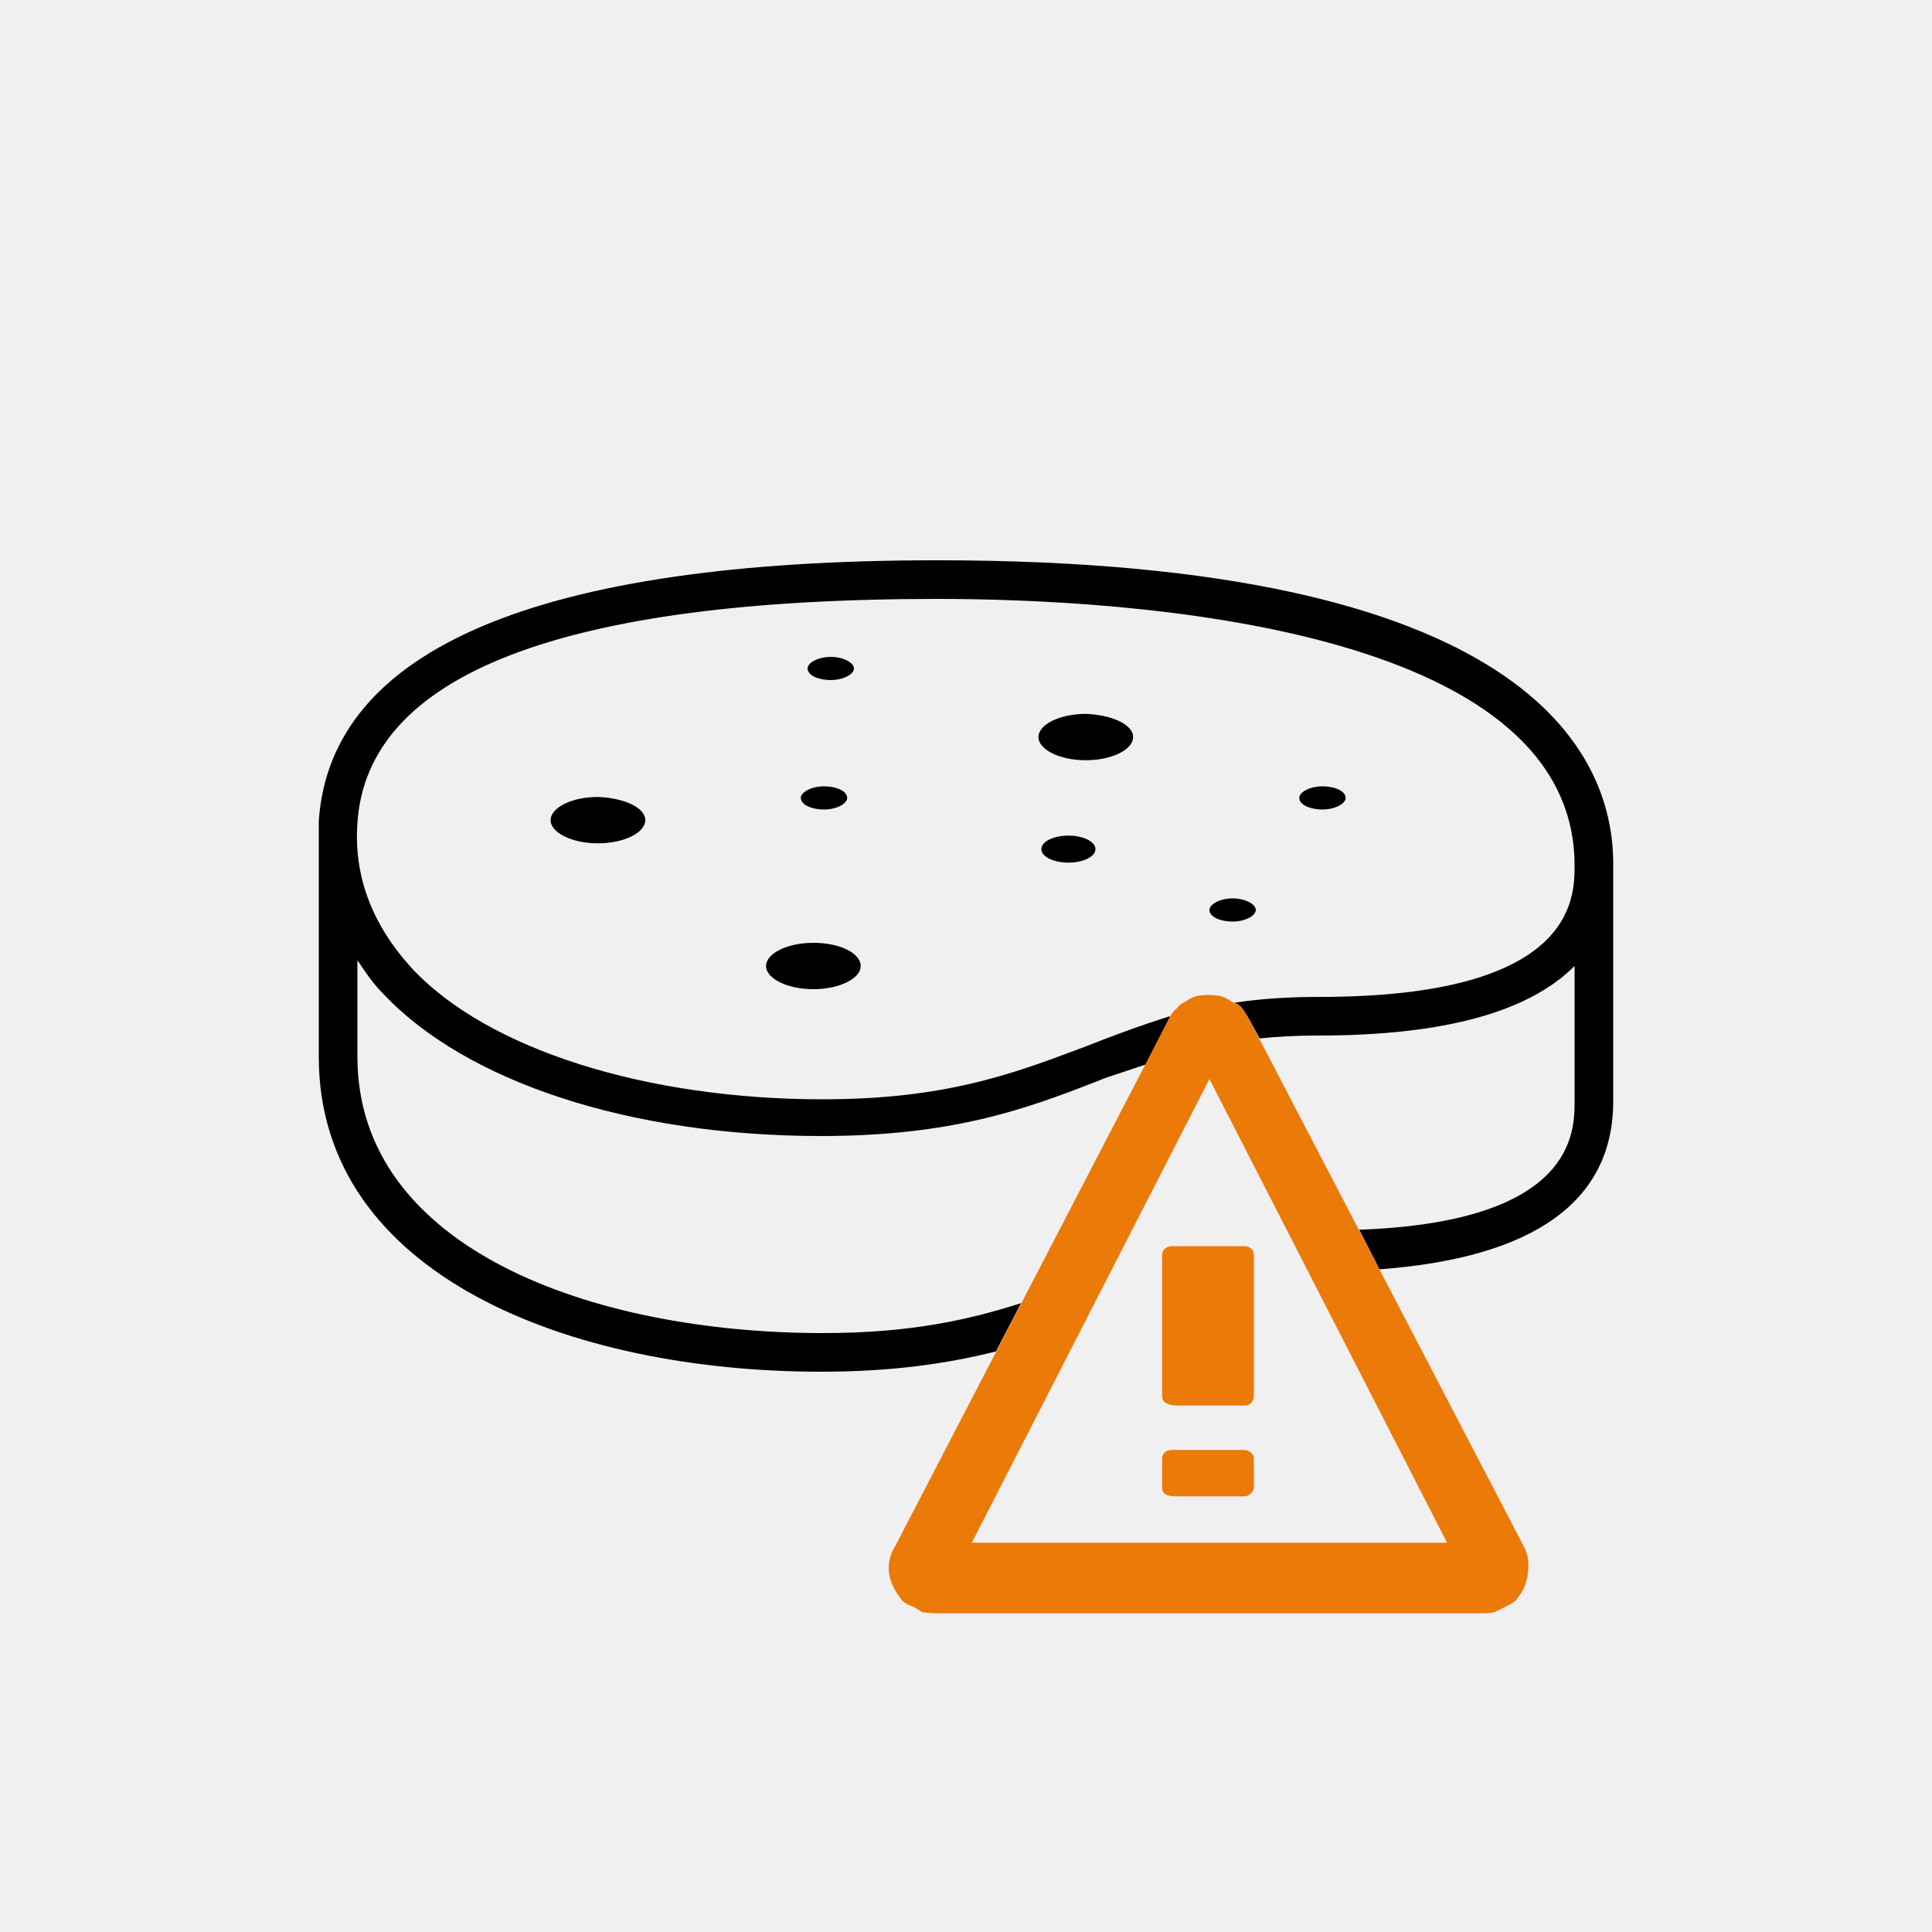
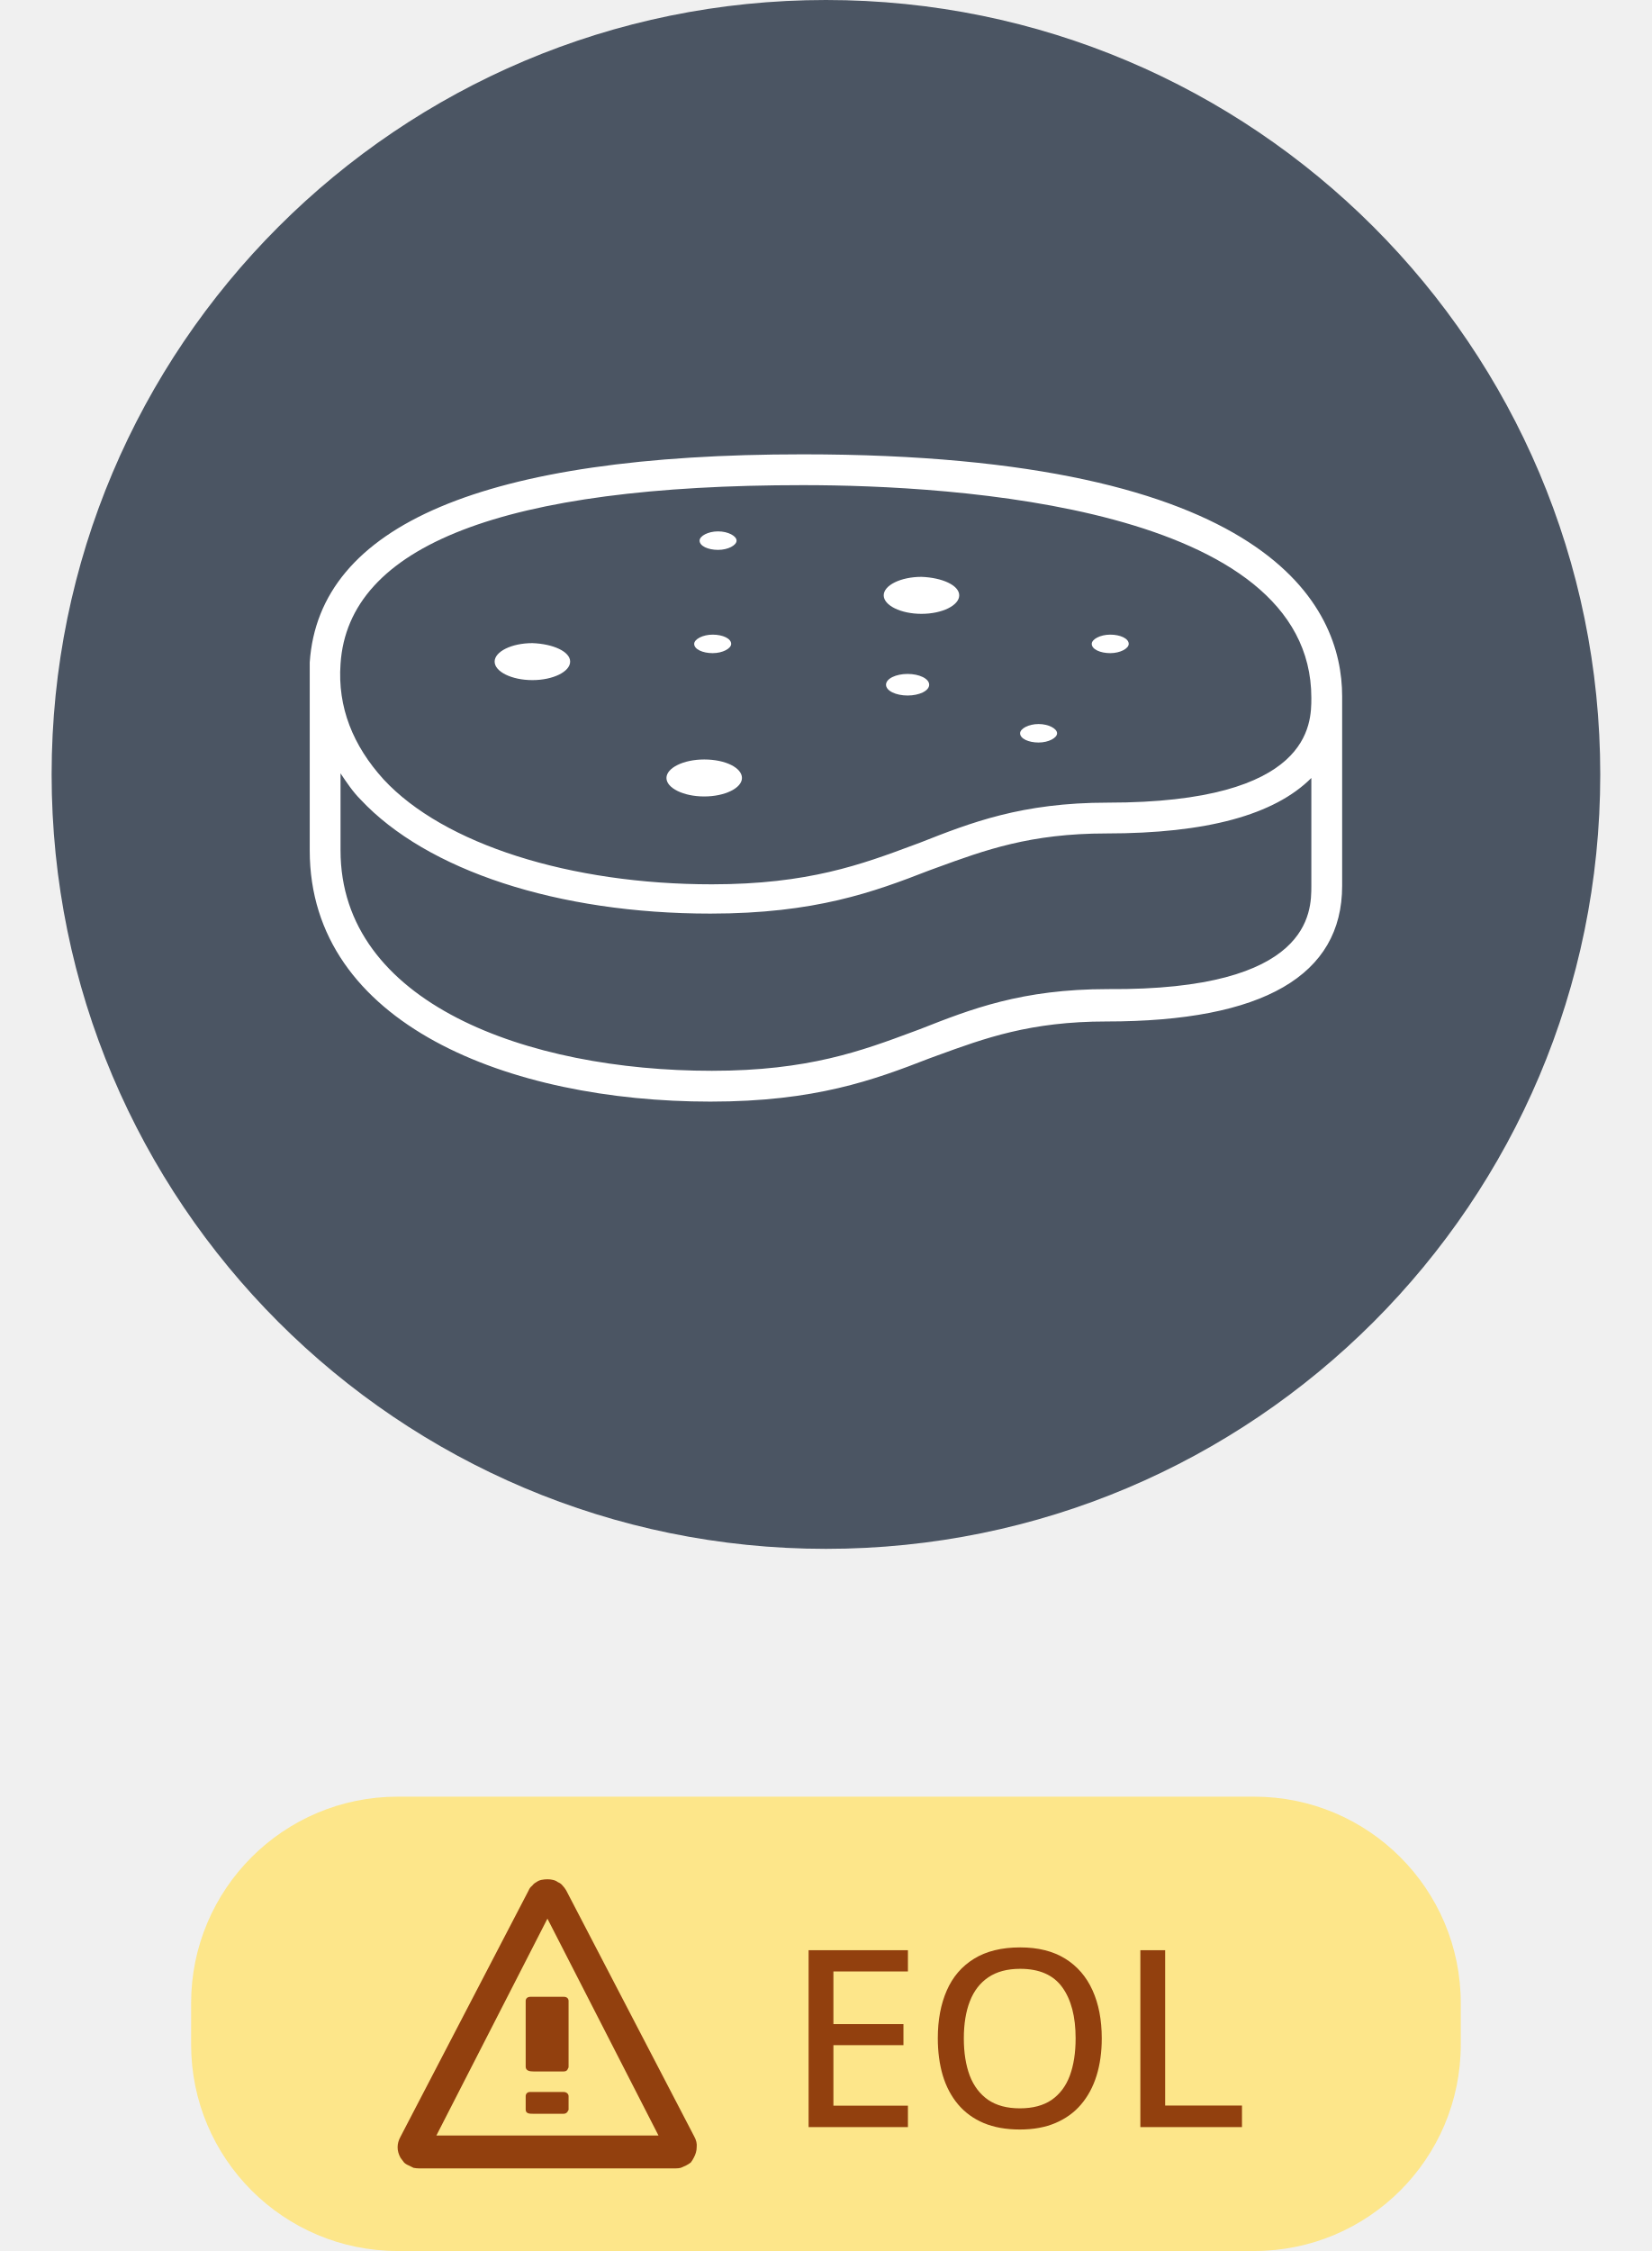
- <svg xmlns="http://www.w3.org/2000/svg" version="1.2" viewBox="0 0 200 200" width="200" height="200">
-   <style>
- 		.s0 { fill: #000000 } 
- 		.s1 { fill: #ec7a08 } 
- 	</style>
-   <path id="Layer" class="s0" d="m85 142c-26 0-52-10-52-32.6v-24.4c1.2-17.8 22.6-27 64-27 60.8 0 70 19.8 70 31.4v24.6c0 10.3-8.1 16.2-24.2 17.4l-2.1-4.1c22.3-0.8 22.3-10.1 22.3-13.3v-14c-4.8 4.8-13.6 7.2-26.6 7.2q-3.3 0-6 0.3l-1.1-2q-0.4-0.7-0.7-1.1-0.3-0.4-0.8-0.6c2.6-0.4 5.5-0.6 8.8-0.6 26.4 0 26.4-10.2 26.4-13.6 0-24.8-46.2-27.6-66-27.6-38.8 0-59 7.8-60 23.2-0.4 5.6 1.6 10.6 5.6 15 7.8 8.4 24.2 13.6 42.6 13.6 12.5 0 19.5-2.6 26.2-5.1l0.8-0.3c2.8-1.1 5.7-2.2 8.9-3.2q0 0.2-0.1 0.3l-2.4 4.7q-2.1 0.7-4.2 1.4l-1 0.4c-7.2 2.8-14.8 5.6-28.4 5.6-19.8 0-36.8-5.6-45.4-14.8-1-1-1.8-2.2-2.6-3.4v10c0 19.8 24.2 28.6 48.2 28.6 9.1 0 15.2-1.4 20.5-3.1l-2.6 5c-4.8 1.2-10.5 2.1-18.1 2.1zm1-71.6c1.3 0 2.4-0.6 2.4-1.2 0-0.6-1.1-1.2-2.4-1.2-1.3 0-2.4 0.6-2.4 1.2 0 0.7 1.1 1.2 2.4 1.2zm26.4 8.3c2.7 0 4.9-1.1 4.9-2.4 0-1.3-2.2-2.3-4.9-2.4-2.7 0-4.9 1.1-4.9 2.4 0 1.3 2.2 2.4 4.9 2.4zm-45.6 6.2c0 1.3-2.2 2.4-4.9 2.4-2.7 0-4.9-1.1-4.9-2.4 0-1.3 2.2-2.4 4.9-2.4 2.7 0.1 4.9 1.1 4.9 2.4zm17.4 17.5c2.7 0 4.9-1.1 4.9-2.4 0-1.3-2.1-2.4-4.9-2.4-2.7 0-4.9 1.1-4.9 2.4 0 1.3 2.2 2.4 4.9 2.4zm26.4-13.1c1.5 0 2.8-0.6 2.8-1.4 0-0.8-1.3-1.4-2.8-1.4-1.5 0-2.8 0.6-2.8 1.4 0 0.8 1.3 1.4 2.8 1.4zm26.3-5.5c1.3 0 2.4-0.6 2.4-1.2 0-0.7-1.1-1.2-2.4-1.2-1.3 0-2.4 0.6-2.4 1.2 0 0.7 1.1 1.2 2.4 1.2zm-9.3 11.6c1.3 0 2.4-0.6 2.4-1.2 0-0.6-1.1-1.2-2.4-1.2-1.3 0-2.4 0.6-2.4 1.2 0 0.7 1.1 1.2 2.4 1.2zm-42.3-11.6c1.3 0 2.4-0.6 2.4-1.2 0-0.7-1.1-1.2-2.4-1.2-1.3 0-2.4 0.6-2.4 1.2 0 0.7 1.1 1.2 2.4 1.2z" />
-   <path id="Layer" fill-rule="evenodd" class="s1" d="m125.2 103q0.6 0 1.1 0.1 0.7 0.2 1.2 0.6 0.7 0.2 1.1 0.7 0.3 0.4 0.7 1.1l28.4 54.5q0.6 1.1 0.5 2.3 0 1.2-0.6 2.4-0.3 0.5-0.7 1-0.5 0.4-1 0.6-0.6 0.3-1.2 0.6-0.5 0.1-1.2 0.1h-56.7q-0.6 0-1.3-0.1-0.5-0.3-1-0.6-0.7-0.2-1.1-0.6-0.4-0.5-0.7-1-0.7-1.2-0.7-2.4 0-1.2 0.7-2.3l28.3-54.5q0.3-0.7 0.8-1.1 0.4-0.5 0.9-0.7 0.5-0.4 1.2-0.6 0.6-0.1 1.3-0.1zm-24.6 56.7h49.2l-24.6-48zm29.1-5.4c-0.1 0.3-0.5 0.6-0.9 0.6q-1.4 0-2.7 0-2.1 0-4.2 0c-0.6 0-1.6 0-1.6-0.9v-3c0-0.5 0.4-0.9 1-0.9h7.5c0.5 0 1 0.4 1 0.9v3q0 0.1-0.1 0.3zm0-9.4c-0.1 0.4-0.4 0.6-0.9 0.6q-1.3 0-2.7 0-2.1 0-4.1 0c-0.7 0-1.7-0.1-1.7-1v-14.6c0-0.5 0.4-0.9 1.1-0.9h7.4c0.6 0 1 0.4 1 0.9v14.6q0 0.3-0.1 0.4z" />
+ <svg xmlns="http://www.w3.org/2000/svg" width="80" height="109" viewBox="0 0 80 109" fill="none">
+   <rect x="2.5" width="75" height="75" rx="37.5" fill="#4B5563" />
+   <path d="M27.612 32.037C27.612 32.522 26.791 32.933 25.784 32.933C24.776 32.933 23.955 32.522 23.955 32.037C23.955 31.552 24.776 31.142 25.784 31.142C26.791 31.179 27.612 31.552 27.612 32.037Z" fill="white" />
+   <path d="M34.104 38.567C35.112 38.567 35.933 38.157 35.933 37.672C35.933 37.187 35.149 36.776 34.104 36.776C33.097 36.776 32.276 37.187 32.276 37.672C32.276 38.157 33.097 38.567 34.104 38.567Z" fill="white" />
+   <path d="M46.455 28.828C46.455 29.313 45.634 29.724 44.627 29.724C43.62 29.724 42.798 29.313 42.798 28.828C42.798 28.343 43.62 27.933 44.627 27.933C45.634 27.97 46.455 28.343 46.455 28.828Z" fill="white" />
+   <path d="M43.955 33.679C44.515 33.679 45 33.455 45 33.157C45 32.858 44.515 32.634 43.955 32.634C43.395 32.634 42.91 32.858 42.91 33.157C42.91 33.455 43.395 33.679 43.955 33.679Z" fill="white" />
+   <path d="M54.664 31.179C54.664 31.403 54.254 31.627 53.769 31.627C53.284 31.627 52.873 31.44 52.873 31.179C52.873 30.955 53.284 30.731 53.769 30.731C54.254 30.731 54.664 30.918 54.664 31.179Z" fill="white" />
+   <path d="M34.776 26.627C35.261 26.627 35.672 26.403 35.672 26.179C35.672 25.955 35.261 25.731 34.776 25.731C34.291 25.731 33.881 25.955 33.881 26.179C33.881 26.44 34.291 26.627 34.776 26.627Z" fill="white" />
+   <path d="M51.194 35.508C51.194 35.731 50.784 35.955 50.298 35.955C49.813 35.955 49.403 35.769 49.403 35.508C49.403 35.284 49.813 35.06 50.298 35.06C50.784 35.06 51.194 35.284 51.194 35.508Z" fill="white" />
+   <path d="M34.515 31.627C35 31.627 35.41 31.403 35.41 31.179C35.41 30.918 35 30.731 34.515 30.731C34.03 30.731 33.619 30.955 33.619 31.179C33.619 31.44 34.03 31.627 34.515 31.627Z" fill="white" />
+   <path fill-rule="evenodd" clip-rule="evenodd" d="M15 41.179C15 49.612 24.701 53.343 34.403 53.343C39.478 53.343 42.313 52.298 45 51.254L45.382 51.114C47.699 50.268 49.903 49.463 53.582 49.463C61.194 49.463 65 47.224 65 42.895V33.716C65 29.388 61.567 22 38.881 22C23.433 22 15.448 25.433 15 32.075V41.179ZM16.492 41.179V37.448C16.791 37.895 17.09 38.343 17.463 38.716C20.672 42.149 27.015 44.239 34.403 44.239C39.478 44.239 42.313 43.194 45 42.149L45.382 42.01C47.699 41.163 49.903 40.358 53.582 40.358C58.433 40.358 61.717 39.463 63.508 37.672V42.895C63.508 44.164 63.508 47.97 53.657 47.895C49.478 47.895 47.015 48.866 44.552 49.836L44.253 49.947C41.737 50.884 39.143 51.851 34.478 51.851C25.523 51.851 16.492 48.567 16.492 41.179ZM63.508 33.791C63.508 35.06 63.508 38.866 53.657 38.866C49.478 38.866 47.015 39.836 44.552 40.806L44.253 40.917C41.737 41.854 39.143 42.821 34.478 42.821C27.612 42.821 21.492 40.881 18.582 37.746C17.09 36.105 16.343 34.239 16.492 32.149C16.866 26.403 24.403 23.492 38.881 23.492C46.269 23.492 63.508 24.537 63.508 33.791Z" fill="white" />
+   <rect x="9.256" y="87" width="61.489" height="22" rx="10" fill="#FDE68A" />
+   <path fill-rule="evenodd" clip-rule="evenodd" d="M26.512 91C26.607 91 26.692 91.01 26.768 91.028C26.863 91.047 26.948 91.085 27.024 91.142C27.119 91.18 27.195 91.237 27.252 91.313C27.309 91.37 27.366 91.446 27.422 91.541L33.626 103.463C33.721 103.634 33.759 103.805 33.74 103.976C33.74 104.146 33.692 104.317 33.597 104.488C33.559 104.564 33.512 104.64 33.455 104.715C33.379 104.772 33.303 104.82 33.227 104.858C33.151 104.896 33.066 104.934 32.971 104.972C32.895 104.991 32.81 105 32.715 105H20.309C20.214 105 20.119 104.991 20.024 104.972C19.948 104.934 19.872 104.896 19.797 104.858C19.702 104.82 19.626 104.772 19.569 104.715C19.512 104.64 19.455 104.564 19.398 104.488C19.303 104.317 19.256 104.146 19.256 103.976C19.256 103.805 19.303 103.634 19.398 103.463L25.601 91.541C25.639 91.446 25.696 91.37 25.772 91.313C25.829 91.237 25.895 91.18 25.971 91.142C26.047 91.085 26.133 91.047 26.227 91.028C26.322 91.01 26.417 91 26.512 91ZM21.134 103.407H31.89L26.512 92.906L21.134 103.407ZM27.508 102.211C27.479 102.297 27.394 102.354 27.309 102.354C27.1 102.354 26.901 102.354 26.711 102.354C26.408 102.354 26.104 102.354 25.801 102.354C25.658 102.354 25.459 102.354 25.459 102.154V101.5C25.459 101.386 25.544 101.301 25.658 101.301H27.309C27.422 101.301 27.536 101.386 27.536 101.5V102.154C27.536 102.173 27.527 102.192 27.508 102.211ZM27.508 100.163C27.479 100.248 27.422 100.305 27.309 100.305C27.119 100.305 26.92 100.305 26.711 100.305C26.408 100.305 26.114 100.305 25.829 100.305C25.658 100.305 25.459 100.276 25.459 100.077V96.89C25.459 96.776 25.544 96.691 25.687 96.691H27.309C27.451 96.691 27.536 96.776 27.536 96.89V100.077C27.536 100.115 27.527 100.144 27.508 100.163Z" fill="#92400E" />
+   <path d="M43.971 103H39.16V94.434H43.971V95.465H40.362V98.014H43.754V99.033H40.362V101.963H43.971V103ZM53.358 98.705C53.358 99.365 53.274 99.967 53.106 100.51C52.938 101.049 52.688 101.514 52.356 101.904C52.028 102.291 51.615 102.59 51.119 102.801C50.627 103.012 50.051 103.117 49.391 103.117C48.719 103.117 48.133 103.012 47.633 102.801C47.137 102.59 46.725 102.289 46.397 101.898C46.069 101.508 45.822 101.041 45.658 100.498C45.498 99.955 45.418 99.353 45.418 98.693C45.418 97.814 45.563 97.045 45.852 96.385C46.141 95.725 46.58 95.213 47.17 94.85C47.764 94.482 48.51 94.299 49.408 94.299C50.276 94.299 51.002 94.481 51.588 94.844C52.174 95.207 52.615 95.719 52.912 96.379C53.209 97.035 53.358 97.811 53.358 98.705ZM46.678 98.705C46.678 99.4 46.774 100.002 46.965 100.51C47.16 101.014 47.457 101.404 47.856 101.682C48.258 101.955 48.77 102.092 49.391 102.092C50.02 102.092 50.533 101.955 50.932 101.682C51.33 101.404 51.623 101.014 51.811 100.51C51.998 100.002 52.092 99.4 52.092 98.705C52.092 97.65 51.877 96.826 51.447 96.232C51.018 95.635 50.338 95.336 49.408 95.336C48.783 95.336 48.27 95.473 47.867 95.746C47.465 96.016 47.166 96.402 46.971 96.906C46.776 97.406 46.678 98.006 46.678 98.705ZM55.227 103V94.434H56.428V101.957H60.149V103H55.227Z" fill="#92400E" />
</svg>
